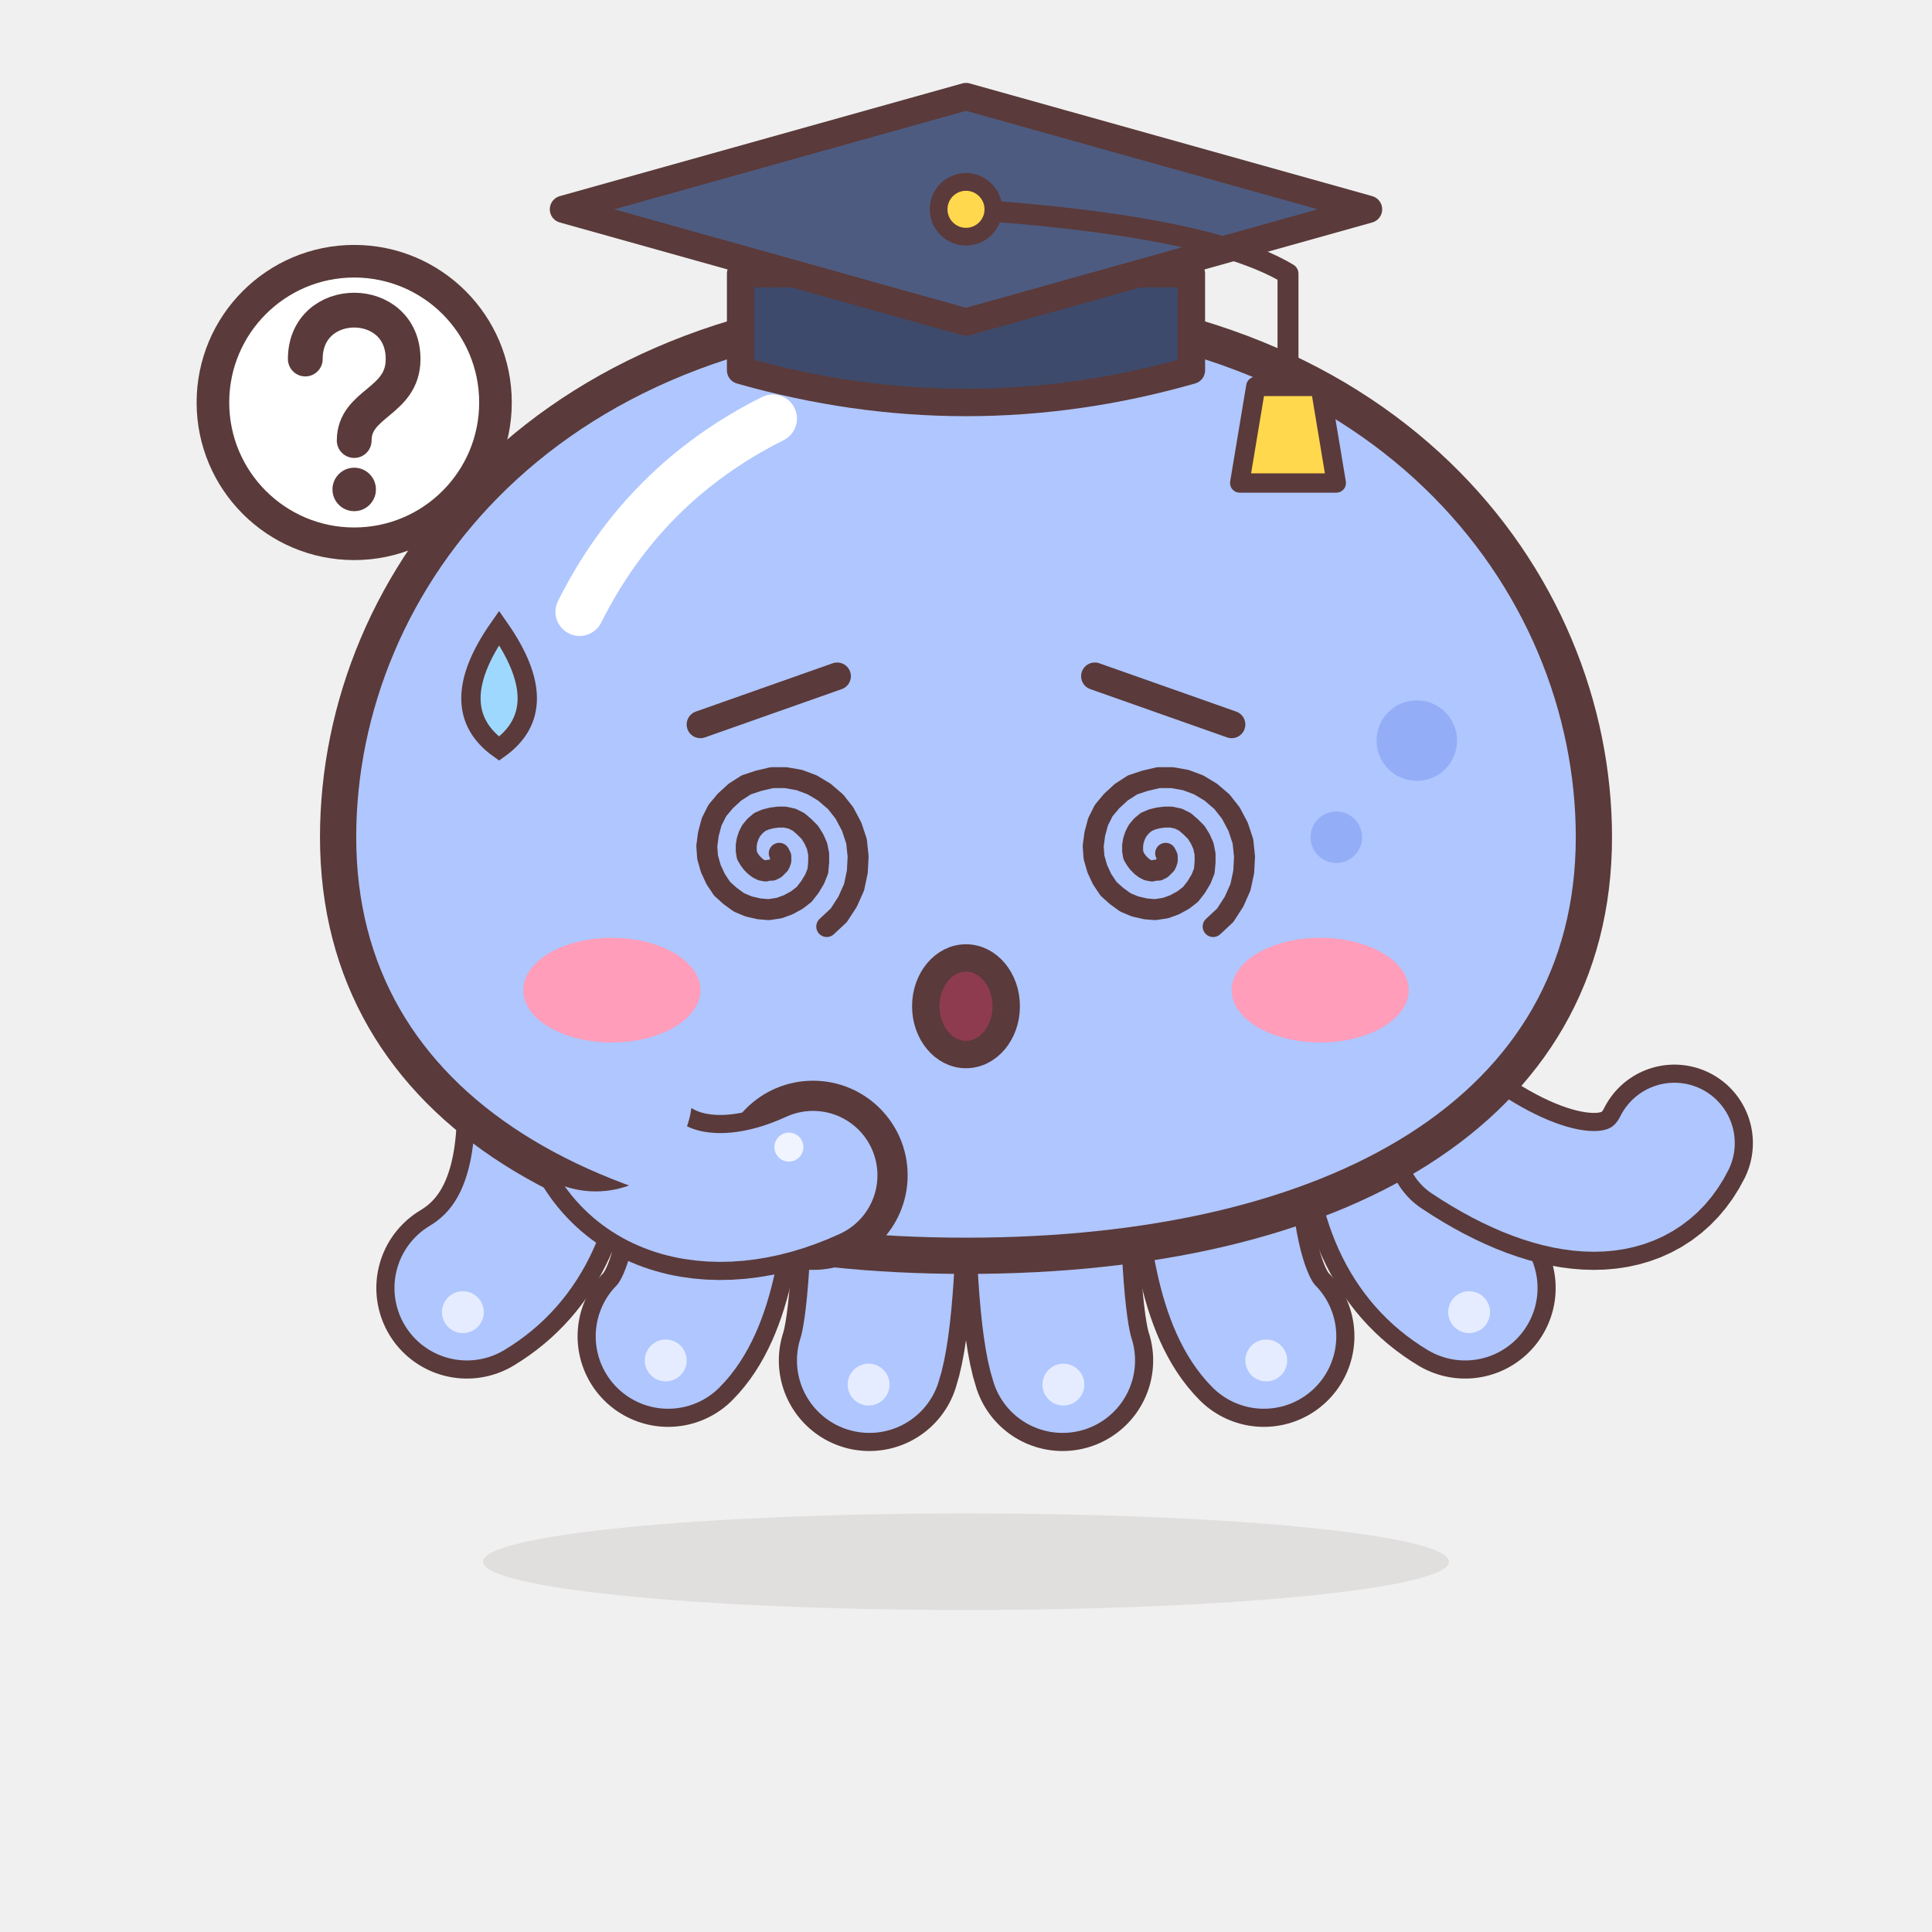
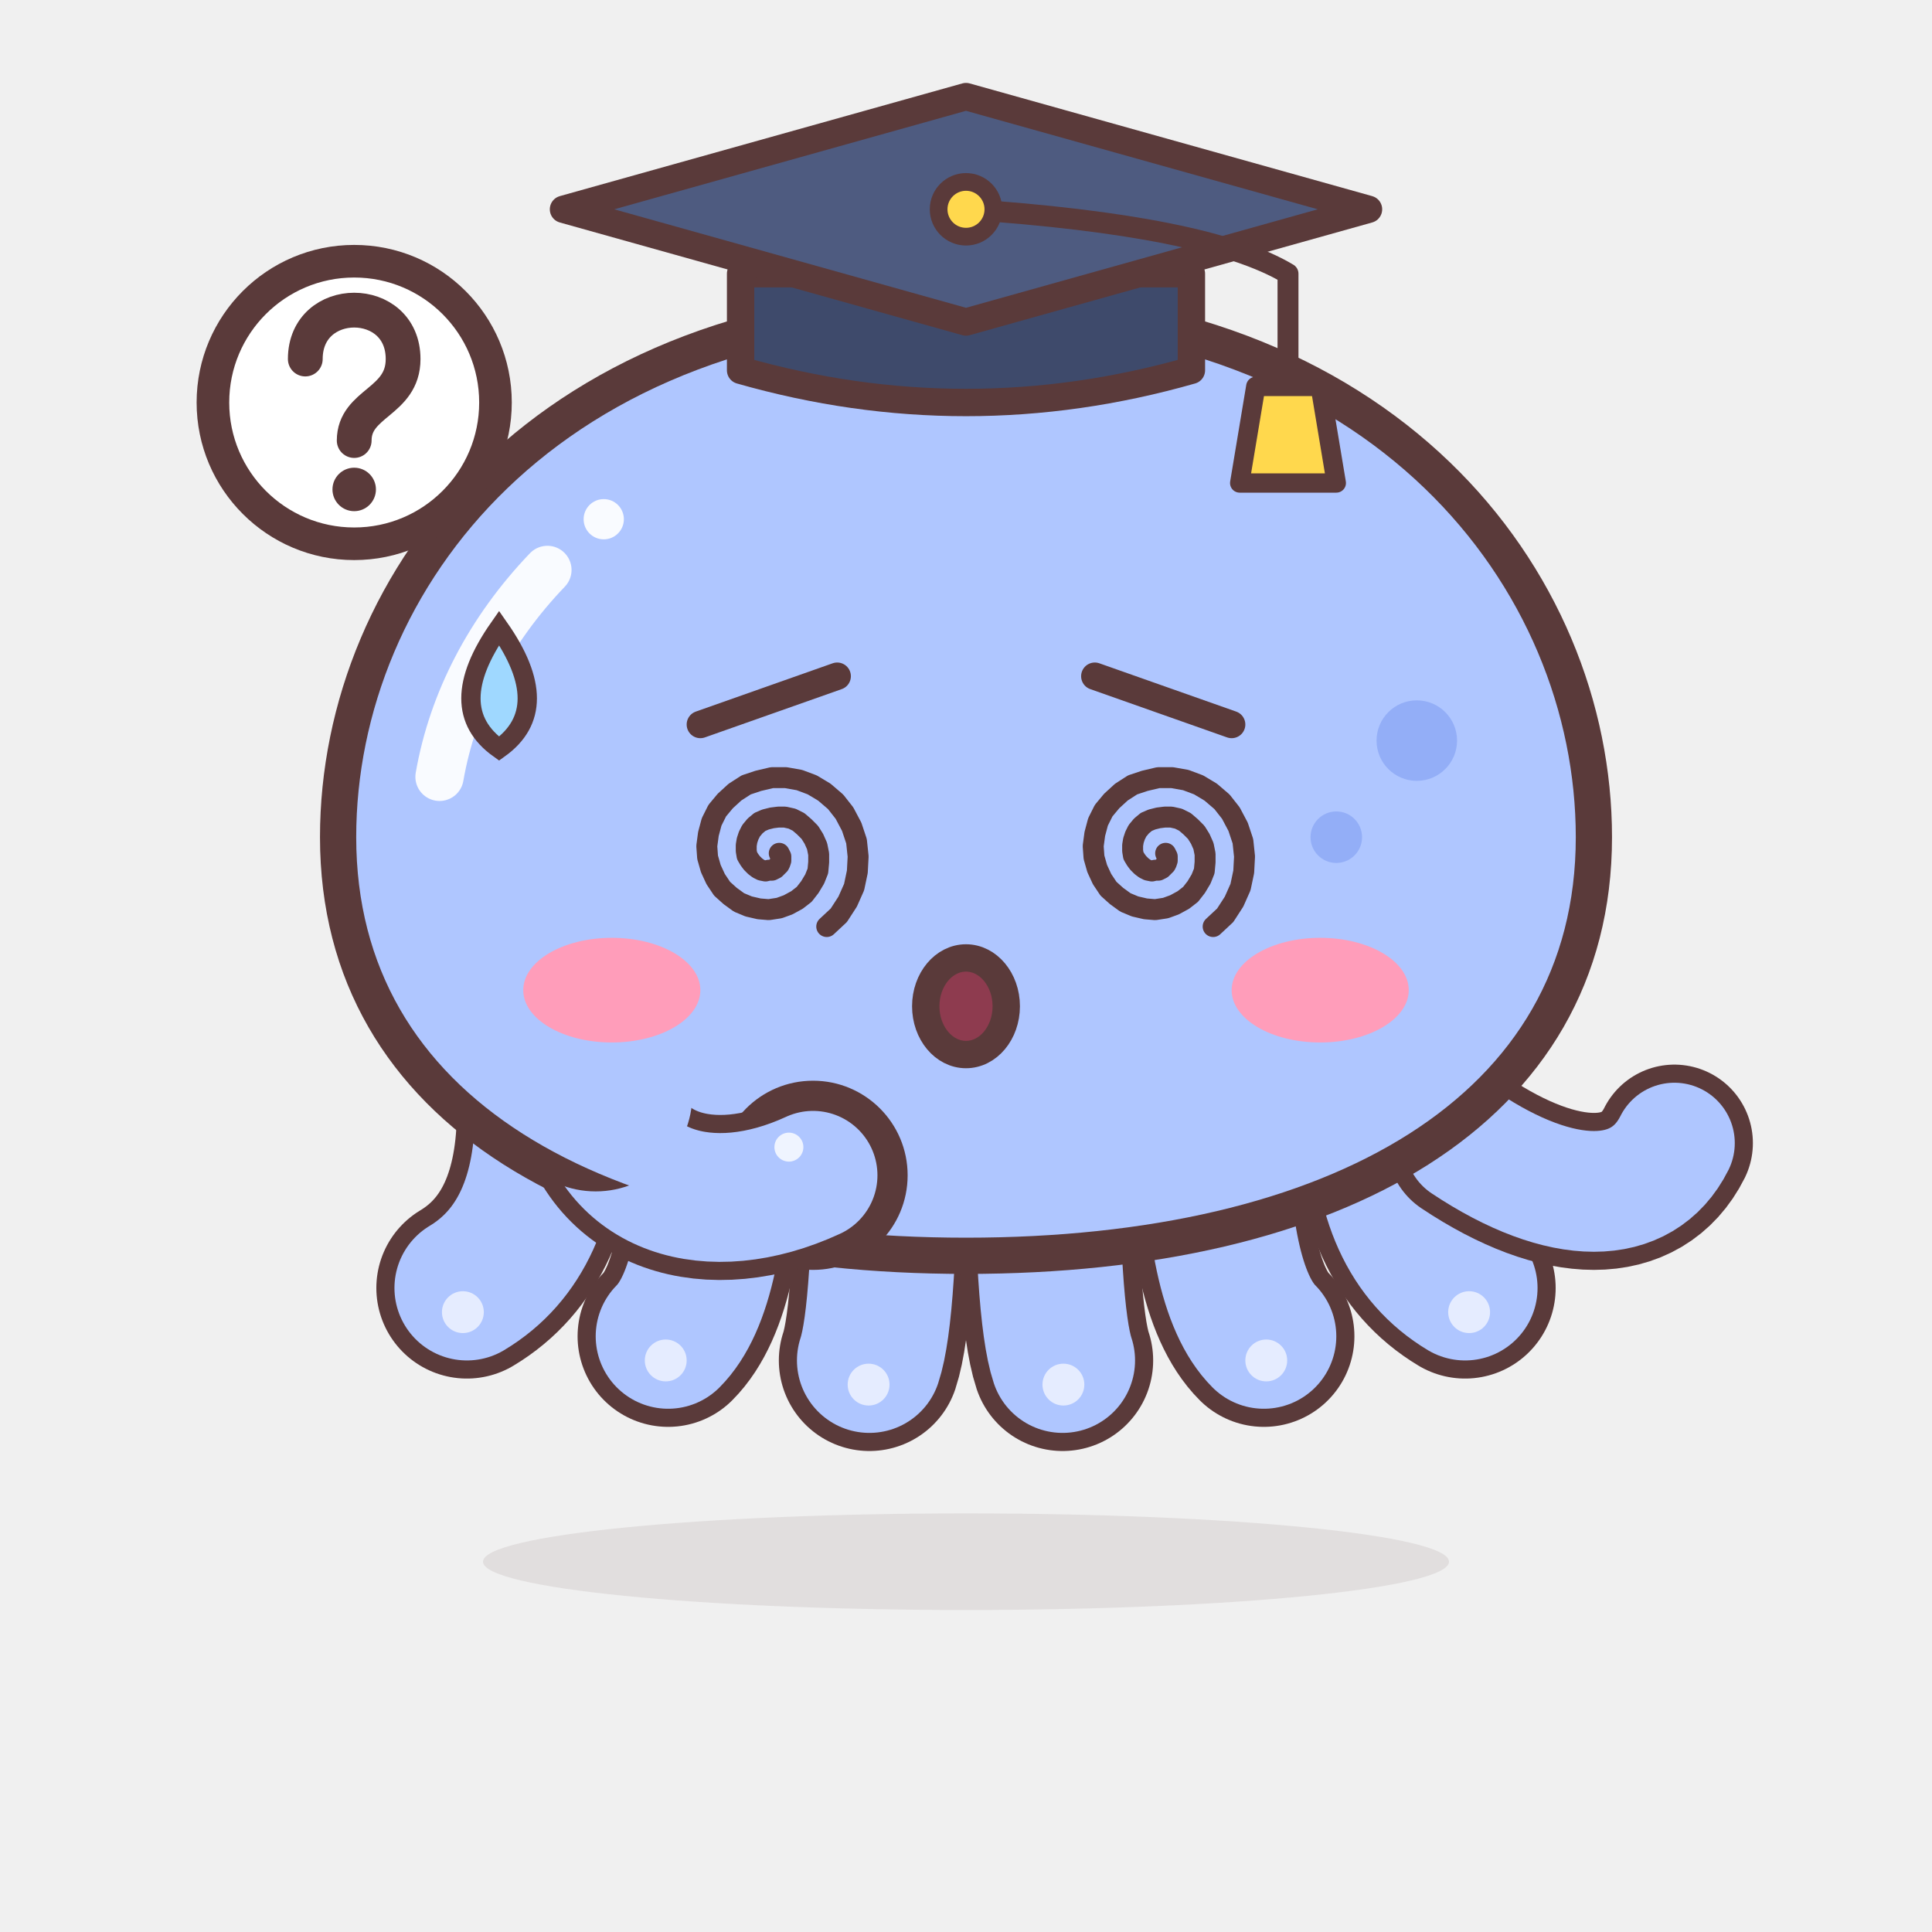
<svg xmlns="http://www.w3.org/2000/svg" viewBox="0 0 240 240" width="240" height="240">
+   <defs>
+     <clipPath id="INTP-head">
+       <path d="M120 38 C 172 38, 198 72, 198 104 C 198 138, 166 156, 120 156 C 74 156, 42 138, 42 104 C 42 72, 68 38, 120 38 Z" />
+     </clipPath>
+   </defs>
  <ellipse cx="120" cy="194" rx="60" ry="6" fill="#5A3A3A" opacity="0.10" />
  <g fill="none" stroke-linecap="round" stroke-linejoin="round">
    <g stroke="#5A3A3A" stroke-width="22.5">
      <path d="M68 138 Q 68 154, 58 160" />
      <path d="M89 138 Q 89 160, 83 166" />
      <path d="M110 138 Q 110 163, 108 169" />
      <path d="M130 138 Q 130 163, 132 169" />
      <path d="M151 138 Q 151 160, 157 166" />
      <path d="M172 138 Q 172 154, 182 160" />
    </g>
    <g stroke="#AFC6FF" stroke-width="18">
      <path d="M68 138 Q 68 154, 58 160" />
      <path d="M89 138 Q 89 160, 83 166" />
      <path d="M110 138 Q 110 163, 108 169" />
      <path d="M130 138 Q 130 163, 132 169" />
      <path d="M151 138 Q 151 160, 157 166" />
      <path d="M172 138 Q 172 154, 182 160" />
    </g>
  </g>
  <g fill="none" stroke-linecap="round" stroke-linejoin="round">
    <g stroke="#5A3A3A" stroke-width="19.5">
      <path d="M182 142 C 194 150, 204 150, 208 142" />
    </g>
    <g stroke="#AFC6FF" stroke-width="15">
      <path d="M182 142 C 194 150, 204 150, 208 142" />
    </g>
  </g>
  <g fill="#E5ECFF">
    <circle cx="57.5" cy="163" r="2.6" />
    <circle cx="82.7" cy="169" r="2.6" />
    <circle cx="107.9" cy="172" r="2.6" />
    <circle cx="132.1" cy="172" r="2.6" />
    <circle cx="157.3" cy="169" r="2.6" />
    <circle cx="182.5" cy="163" r="2.6" />
  </g>
  <path d="M120 38 C 172 38, 198 72, 198 104 C 198 138, 166 156, 120 156 C 74 156, 42 138, 42 104 C 42 72, 68 38, 120 38 Z" fill="#AFC6FF" stroke="#5A3A3A" stroke-width="4.5" />
  <g fill="#93AEF7">
    <circle cx="176" cy="92" r="5" />
    <circle cx="166" cy="104" r="3.2" />
  </g>
-   <path d="M72 76 Q 80 60, 96 52" fill="none" stroke="#FFFFFF" stroke-width="6" stroke-linecap="round" />
+   <path d="M54.6 96.5 A 66 54 0 0 1 68.0 70.8" fill="none" stroke="#FFFFFF" stroke-width="6" stroke-linecap="round" opacity="0.92" />
+   <circle cx="75.0" cy="64.5" r="2.5" fill="#FFFFFF" opacity="0.92" />
  <path d="M92 34 L 92 46 Q 120 54, 148 46 L 148 34 Z" fill="#3E4A6B" stroke="#5A3A3A" stroke-width="3.4" stroke-linejoin="round" />
  <path d="M120 12 L 170 26 L 120 40 L 70 26 Z" fill="#4E5B80" stroke="#5A3A3A" stroke-width="3.4" stroke-linejoin="round" />
  <path d="M120 26 Q 150 28, 160 34 L 160 50" fill="none" stroke="#5A3A3A" stroke-width="2.6" stroke-linecap="round" stroke-linejoin="round" />
  <path d="M156 48 L 164 48 L 166 60 L 154 60 Z" fill="#FFD84D" stroke="#5A3A3A" stroke-width="2.4" stroke-linejoin="round" />
  <circle cx="120" cy="26" r="3.4" fill="#FFD84D" stroke="#5A3A3A" stroke-width="2.2" />
  <ellipse cx="76" cy="123" rx="11" ry="6.5" fill="#FF9DBA" />
  <ellipse cx="164" cy="123" rx="11" ry="6.5" fill="#FF9DBA" />
  <path d="M87 90 L 104 84" fill="none" stroke="#5A3A3A" stroke-width="3.4" stroke-linecap="round" stroke-linejoin="round" />
  <path d="M153 90 L 136 84" fill="none" stroke="#5A3A3A" stroke-width="3.4" stroke-linecap="round" stroke-linejoin="round" />
  <path d="M96.8 106.0 L 96.9 106.2 L 97.0 106.4 L 97.0 106.6 L 97.0 106.9 L 96.9 107.2 L 96.8 107.4 L 96.5 107.7 L 96.3 107.9 L 95.9 108.1 L 95.5 108.1 L 95.1 108.2 L 94.6 108.1 L 94.2 107.9 L 93.8 107.6 L 93.4 107.2 L 93.1 106.8 L 92.8 106.3 L 92.7 105.7 L 92.7 105.0 L 92.8 104.4 L 93.0 103.8 L 93.3 103.2 L 93.8 102.6 L 94.4 102.1 L 95.1 101.8 L 95.9 101.6 L 96.7 101.5 L 97.5 101.5 L 98.4 101.7 L 99.2 102.1 L 99.9 102.7 L 100.6 103.4 L 101.1 104.2 L 101.5 105.1 L 101.7 106.1 L 101.7 107.1 L 101.6 108.2 L 101.2 109.2 L 100.6 110.2 L 99.9 111.1 L 99.0 111.8 L 97.9 112.4 L 96.8 112.8 L 95.5 113.0 L 94.3 112.9 L 93.0 112.6 L 91.8 112.1 L 90.7 111.3 L 89.7 110.4 L 88.9 109.2 L 88.3 107.9 L 87.9 106.5 L 87.8 105.1 L 88.0 103.6 L 88.4 102.1 L 89.1 100.7 L 90.1 99.5 L 91.3 98.4 L 92.7 97.5 L 94.2 97.0 L 95.9 96.6 L 97.6 96.6 L 99.3 96.9 L 100.9 97.5 L 102.4 98.4 L 103.8 99.6 L 104.9 101.0 L 105.8 102.7 L 106.4 104.5 L 106.6 106.4 L 106.5 108.3 L 106.1 110.2 L 105.3 112.0 L 104.2 113.7 L 102.7 115.1" fill="none" stroke="#5A3A3A" stroke-width="2.6" stroke-linecap="round" stroke-linejoin="round" />
  <path d="M144.8 106.0 L 144.9 106.2 L 145.0 106.4 L 145.0 106.6 L 145.0 106.9 L 144.9 107.2 L 144.8 107.4 L 144.5 107.7 L 144.3 107.9 L 143.9 108.1 L 143.5 108.1 L 143.1 108.2 L 142.6 108.1 L 142.2 107.9 L 141.8 107.6 L 141.4 107.2 L 141.1 106.8 L 140.8 106.3 L 140.7 105.7 L 140.7 105.0 L 140.8 104.4 L 141.0 103.8 L 141.3 103.2 L 141.8 102.6 L 142.4 102.1 L 143.1 101.8 L 143.9 101.6 L 144.7 101.5 L 145.5 101.5 L 146.4 101.7 L 147.2 102.1 L 147.9 102.7 L 148.6 103.4 L 149.1 104.2 L 149.5 105.1 L 149.7 106.1 L 149.7 107.1 L 149.6 108.2 L 149.2 109.2 L 148.6 110.2 L 147.9 111.1 L 147.0 111.8 L 145.9 112.4 L 144.8 112.8 L 143.5 113.0 L 142.3 112.9 L 141.0 112.6 L 139.8 112.1 L 138.7 111.3 L 137.7 110.4 L 136.9 109.2 L 136.3 107.9 L 135.9 106.5 L 135.8 105.1 L 136.0 103.6 L 136.4 102.1 L 137.1 100.7 L 138.1 99.5 L 139.3 98.4 L 140.7 97.5 L 142.2 97.0 L 143.9 96.6 L 145.6 96.6 L 147.3 96.9 L 148.9 97.5 L 150.4 98.4 L 151.8 99.6 L 152.9 101.0 L 153.8 102.7 L 154.4 104.5 L 154.6 106.4 L 154.5 108.3 L 154.1 110.2 L 153.3 112.0 L 152.2 113.7 L 150.7 115.1" fill="none" stroke="#5A3A3A" stroke-width="2.6" stroke-linecap="round" stroke-linejoin="round" />
  <ellipse cx="120" cy="125" rx="5" ry="6" fill="#8E3B4F" stroke="#5A3A3A" stroke-width="3.4" />
  <path d="M62 78 q 7 10 0 15 q -7 -5 0 -15 z" fill="#9FD8FF" stroke="#5A3A3A" stroke-width="2.4" />
  <g transform="translate(44 50) scale(1.35) translate(-44 -50)">
    <circle cx="44" cy="50" r="13" fill="#FFFFFF" stroke="#5A3A3A" stroke-width="3" />
    <path d="M39.5 46 C 39.5 40, 48.5 40, 48.5 46 C 48.5 50, 44 50, 44 53.5" fill="none" stroke="#5A3A3A" stroke-width="3.2" stroke-linecap="round" stroke-linejoin="round" />
    <circle cx="44" cy="58" r="2" fill="#5A3A3A" />
  </g>
  <mask id="INTP-arms" maskUnits="userSpaceOnUse" x="0" y="0" width="240" height="240">
    <rect width="240" height="240" fill="#fff" />
    <circle cx="74.0" cy="136.0" r="12" fill="#000" />
  </mask>
  <g mask="url(#INTP-arms)">
    <g stroke="#5A3A3A" stroke-width="20.5" fill="none" stroke-linecap="round">
      <path d="M74 136 C 76 148, 88 152, 101 146" />
    </g>
    <circle cx="101.0" cy="146.0" r="11.75" fill="#5A3A3A" />
    <g stroke="#AFC6FF" stroke-width="16" fill="none" stroke-linecap="round">
      <path d="M74 136 C 76 148, 88 152, 101 146" />
    </g>
    <circle cx="101.0" cy="146.0" r="7.25" fill="#AFC6FF" />
    <circle cx="98.0" cy="142.5" r="1.8" fill="#FFFFFF" opacity="0.8" />
  </g>
</svg>
